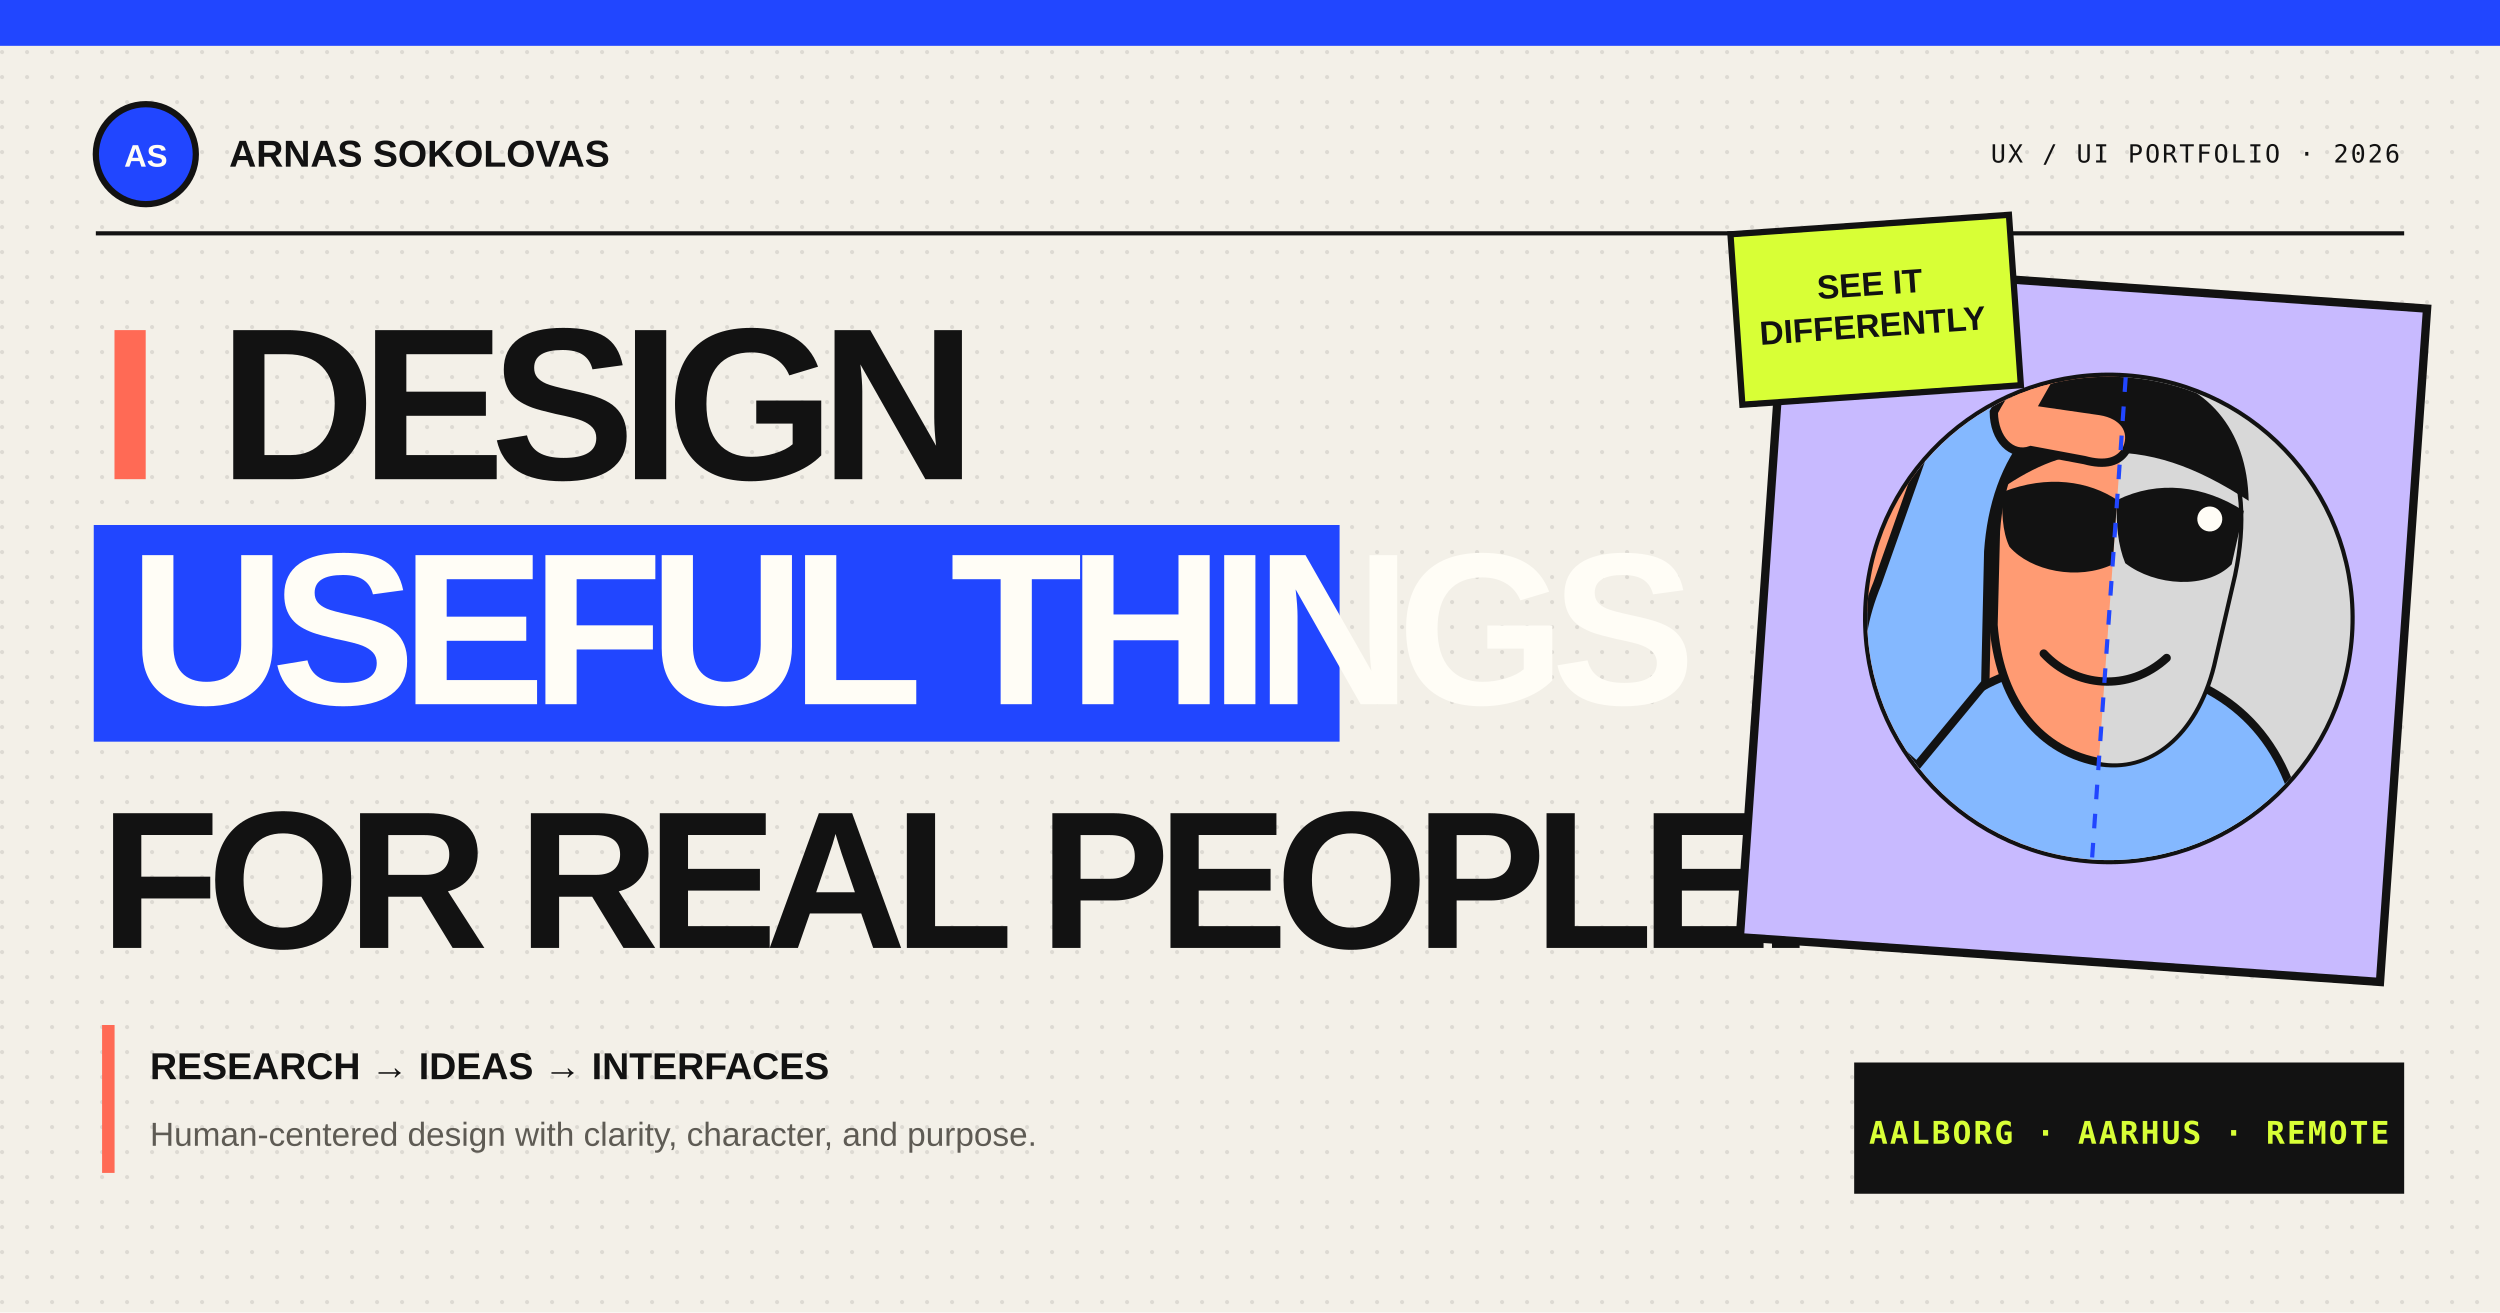
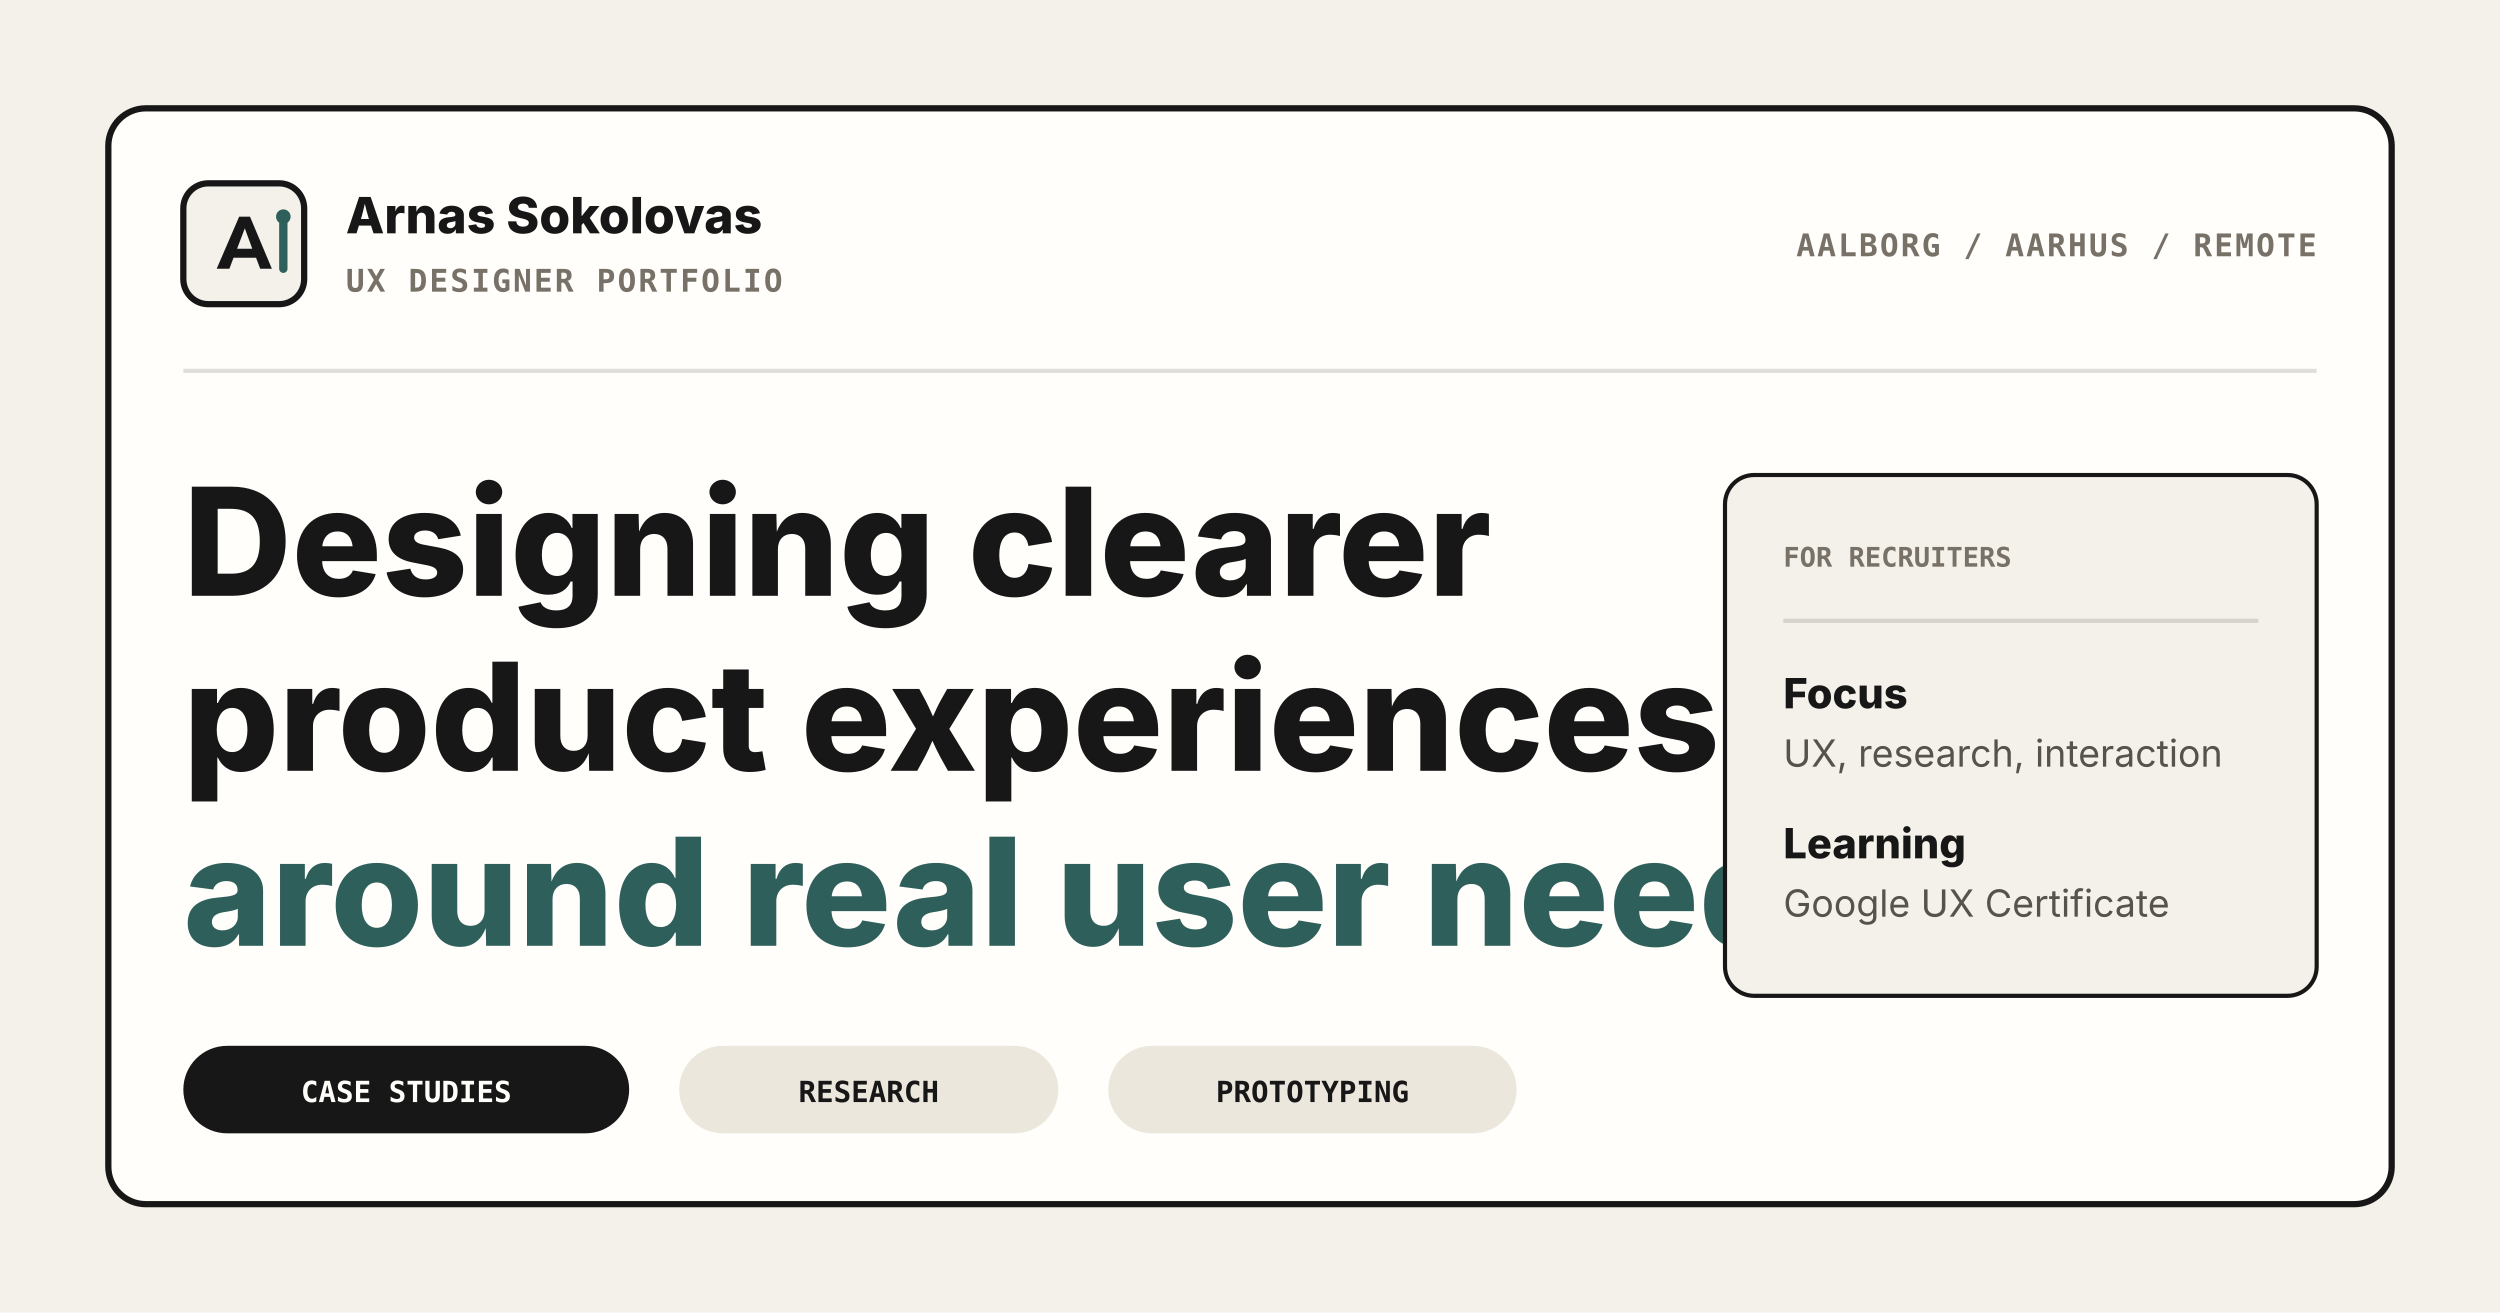
- <svg xmlns="http://www.w3.org/2000/svg" viewBox="0 0 1200 630" role="img" aria-label="Arnas Sokolovas UX UI designer portfolio preview">
-   <defs>
-     <pattern id="dots" width="12" height="12" patternUnits="userSpaceOnUse">
-       <circle cx="1" cy="1" r="1" fill="#121212" opacity=".1" />
-     </pattern>
-     <clipPath id="portrait">
-       <circle cx="1012" cy="296" r="116" />
-     </clipPath>
-   </defs>
-   <rect width="1200" height="630" fill="#F3F0E8" />
-   <rect width="1200" height="630" fill="url(#dots)" />
-   <rect x="0" y="0" width="1200" height="22" fill="#2146FF" />
-   <rect x="46" y="50" width="48" height="48" rx="24" fill="#2146FF" stroke="#121212" stroke-width="3" />
-   <text x="70" y="80" text-anchor="middle" fill="#FFFDF6" font-family="Arial, sans-serif" font-size="15" font-weight="700">AS</text>
-   <text x="110" y="80" fill="#121212" font-family="Arial, sans-serif" font-size="18" font-weight="700">ARNAS SOKOLOVAS</text>
-   <text x="1152" y="78" text-anchor="end" fill="#121212" font-family="monospace" font-size="12" letter-spacing="1">UX / UI PORTFOLIO · 2026</text>
-   <path d="M46 112H1154" stroke="#121212" stroke-width="2" />
-   <text x="48" y="230" fill="#FF6A55" font-family="Arial, sans-serif" font-size="104" font-weight="900" letter-spacing="-7">I</text>
-   <text x="105" y="230" fill="#121212" font-family="Arial, sans-serif" font-size="104" font-weight="900" letter-spacing="-7">DESIGN</text>
-   <rect x="45" y="252" width="598" height="104" fill="#2146FF" />
-   <text x="62" y="338" fill="#FFFDF6" font-family="Arial, sans-serif" font-size="104" font-weight="900" letter-spacing="-7">USEFUL THINGS</text>
-   <text x="48" y="455" fill="#121212" font-family="Arial, sans-serif" font-size="94" font-weight="900" letter-spacing="-6">FOR REAL PEOPLE.</text>
-   <path d="M52 492V563" stroke="#FF6A55" stroke-width="6" />
-   <text x="72" y="518" fill="#121212" font-family="Arial, sans-serif" font-size="18" font-weight="700">RESEARCH → IDEAS → INTERFACES</text>
-   <text x="72" y="550" fill="#5E5B54" font-family="Arial, sans-serif" font-size="16">Human-centered design with clarity, character, and purpose.</text>
-   <g transform="rotate(4 1000 300)">
-     <rect x="846" y="137" width="308" height="324" fill="#C8BAFF" stroke="#121212" stroke-width="4" />
-     <circle cx="1012" cy="296" r="116" fill="#D8FF36" stroke="#121212" stroke-width="4" />
-     <g clip-path="url(#portrait)">
-       <rect x="896" y="180" width="116" height="232" fill="#FF9B73" />
-       <rect x="1012" y="180" width="116" height="232" fill="#D8D8D8" />
-       <path d="M913 415C920 350 950 329 982 321H1045C1085 331 1110 361 1116 415Z" fill="#84B8FF" stroke="#121212" stroke-width="4" />
-       <path d="M955 258C955 209 983 181 1017 184C1057 187 1077 220 1070 271L1063 315C1057 349 1036 368 1011 365C981 361 962 337 957 303Z" fill="#FF9B73" stroke="#121212" stroke-width="4" />
-       <path d="M1012 184C1057 187 1077 220 1070 271L1063 315C1057 349 1036 368 1012 365Z" fill="#D8D8D8" />
-       <path d="M953 240C952 198 979 174 1018 177C1051 179 1072 201 1075 235C1048 220 1026 214 1001 217C983 219 969 227 953 240Z" fill="#121212" />
-       <path d="M957 239C978 229 998 231 1012 239V270C996 279 973 276 962 265C958 258 957 248 957 239ZM1012 239C1031 228 1053 229 1073 240L1069 266C1058 279 1033 279 1018 269C1014 261 1012 250 1012 239Z" fill="#121212" />
-       <circle cx="1057" cy="245" r="6" fill="#FFFDF6" />
-       <path d="M982 315C998 330 1024 331 1041 313" fill="none" stroke="#121212" stroke-width="4" stroke-linecap="round" />
-       <path d="M925 373C893 350 889 320 900 287L918 222C923 204 936 190 951 187L969 210C957 226 952 246 952 268L955 331Z" fill="#84B8FF" stroke="#121212" stroke-width="4" />
-       <path d="M950 201C958 183 973 162 990 153C1003 147 1016 151 1018 161C1018 169 1011 174 1002 174L985 172L974 195L1001 197C1012 198 1018 205 1015 214C1012 221 1005 223 995 221L969 218C960 222 951 214 950 201Z" fill="#FF9B73" stroke="#121212" stroke-width="4" />
-     </g>
-     <path d="M1012 180V412" stroke="#2146FF" stroke-width="2" stroke-dasharray="7 7" />
-     <rect x="823" y="115" width="134" height="82" fill="#D8FF36" stroke="#121212" stroke-width="3" transform="rotate(-8 890 156)" />
-     <text x="888" y="149" text-anchor="middle" fill="#121212" font-family="Arial, sans-serif" font-size="16" font-weight="900" transform="rotate(-8 890 156)">SEE IT</text>
-     <text x="888" y="169" text-anchor="middle" fill="#121212" font-family="Arial, sans-serif" font-size="16" font-weight="900" transform="rotate(-8 890 156)">DIFFERENTLY</text>
+ <svg xmlns="http://www.w3.org/2000/svg" viewBox="0 0 1200 630" role="img" aria-label="Arnas Sokolovas UX designer portfolio preview">
+   <rect width="1200" height="630" fill="#F4F1EA" />
+   <rect x="52" y="52" width="1096" height="526" rx="18" fill="#FFFEFA" stroke="#171717" stroke-width="3" />
+   <rect x="88" y="88" width="58" height="58" rx="12" fill="#F4F1EA" stroke="#171717" stroke-width="3" />
+   <path d="M104 129L114.8 104H120L130.5 129H124.9L122.9 123.7H112.1L110.1 129H104ZM113.8 119.4H121.1L117.5 109.6L113.8 119.4Z" fill="#171717" />
+   <path d="M136 104V129" stroke="#2F5F5B" stroke-width="4" stroke-linecap="round" />
+   <circle cx="136" cy="104" r="3.5" fill="#2F5F5B" />
+   <text x="166" y="112" fill="#171717" font-family="Inter, Arial, sans-serif" font-size="24" font-weight="800">Arnas Sokolovas</text>
+   <text x="166" y="140" fill="#777168" font-family="DM Mono, Consolas, monospace" font-size="15" font-weight="700" letter-spacing="1">UX DESIGNER PORTFOLIO</text>
+   <text x="1112" y="123" text-anchor="end" fill="#777168" font-family="DM Mono, Consolas, monospace" font-size="15" font-weight="700" letter-spacing="1">AALBORG / AARHUS / REMOTE</text>
+   <path d="M88 178H1112" stroke="#171717" stroke-opacity=".14" stroke-width="2" />
+   <text x="88" y="286" fill="#171717" font-family="Inter, Arial, sans-serif" font-size="72" font-weight="800">Designing clearer</text>
+   <text x="88" y="370" fill="#171717" font-family="Inter, Arial, sans-serif" font-size="72" font-weight="800">product experiences</text>
+   <text x="88" y="454" fill="#2F5F5B" font-family="Inter, Arial, sans-serif" font-size="72" font-weight="800">around real user needs.</text>
+   <rect x="88" y="502" width="214" height="42" rx="21" fill="#171717" />
+   <text x="195" y="529" text-anchor="middle" fill="#FFFEFA" font-family="DM Mono, Consolas, monospace" font-size="14" font-weight="700">CASE STUDIES</text>
+   <rect x="326" y="502" width="182" height="42" rx="21" fill="#EBE7DD" />
+   <text x="417" y="529" text-anchor="middle" fill="#171717" font-family="DM Mono, Consolas, monospace" font-size="14" font-weight="700">RESEARCH</text>
+   <rect x="532" y="502" width="196" height="42" rx="21" fill="#EBE7DD" />
+   <text x="630" y="529" text-anchor="middle" fill="#171717" font-family="DM Mono, Consolas, monospace" font-size="14" font-weight="700">PROTOTYPING</text>
+   <g transform="translate(828 228)">
+     <rect width="284" height="250" rx="14" fill="#F4F1EA" stroke="#171717" stroke-width="2" />
+     <text x="28" y="44" fill="#777168" font-family="DM Mono, Consolas, monospace" font-size="13" font-weight="700">FOR RECRUITERS</text>
+     <path d="M28 70H256" stroke="#171717" stroke-opacity=".14" stroke-width="2" />
+     <text x="28" y="112" fill="#171717" font-family="Inter, Arial, sans-serif" font-size="20" font-weight="800">Focus</text>
+     <text x="28" y="140" fill="#56534C" font-family="Inter, Arial, sans-serif" font-size="18">UX, research, interaction</text>
+     <text x="28" y="184" fill="#171717" font-family="Inter, Arial, sans-serif" font-size="20" font-weight="800">Learning</text>
+     <text x="28" y="212" fill="#56534C" font-family="Inter, Arial, sans-serif" font-size="18">Google UX Certificate</text>
  </g>
-   <rect x="890" y="510" width="264" height="63" fill="#121212" />
-   <text x="1022" y="549" text-anchor="middle" fill="#D8FF36" font-family="monospace" font-size="15" font-weight="700" letter-spacing="1">AALBORG · AARHUS · REMOTE</text>
</svg>
